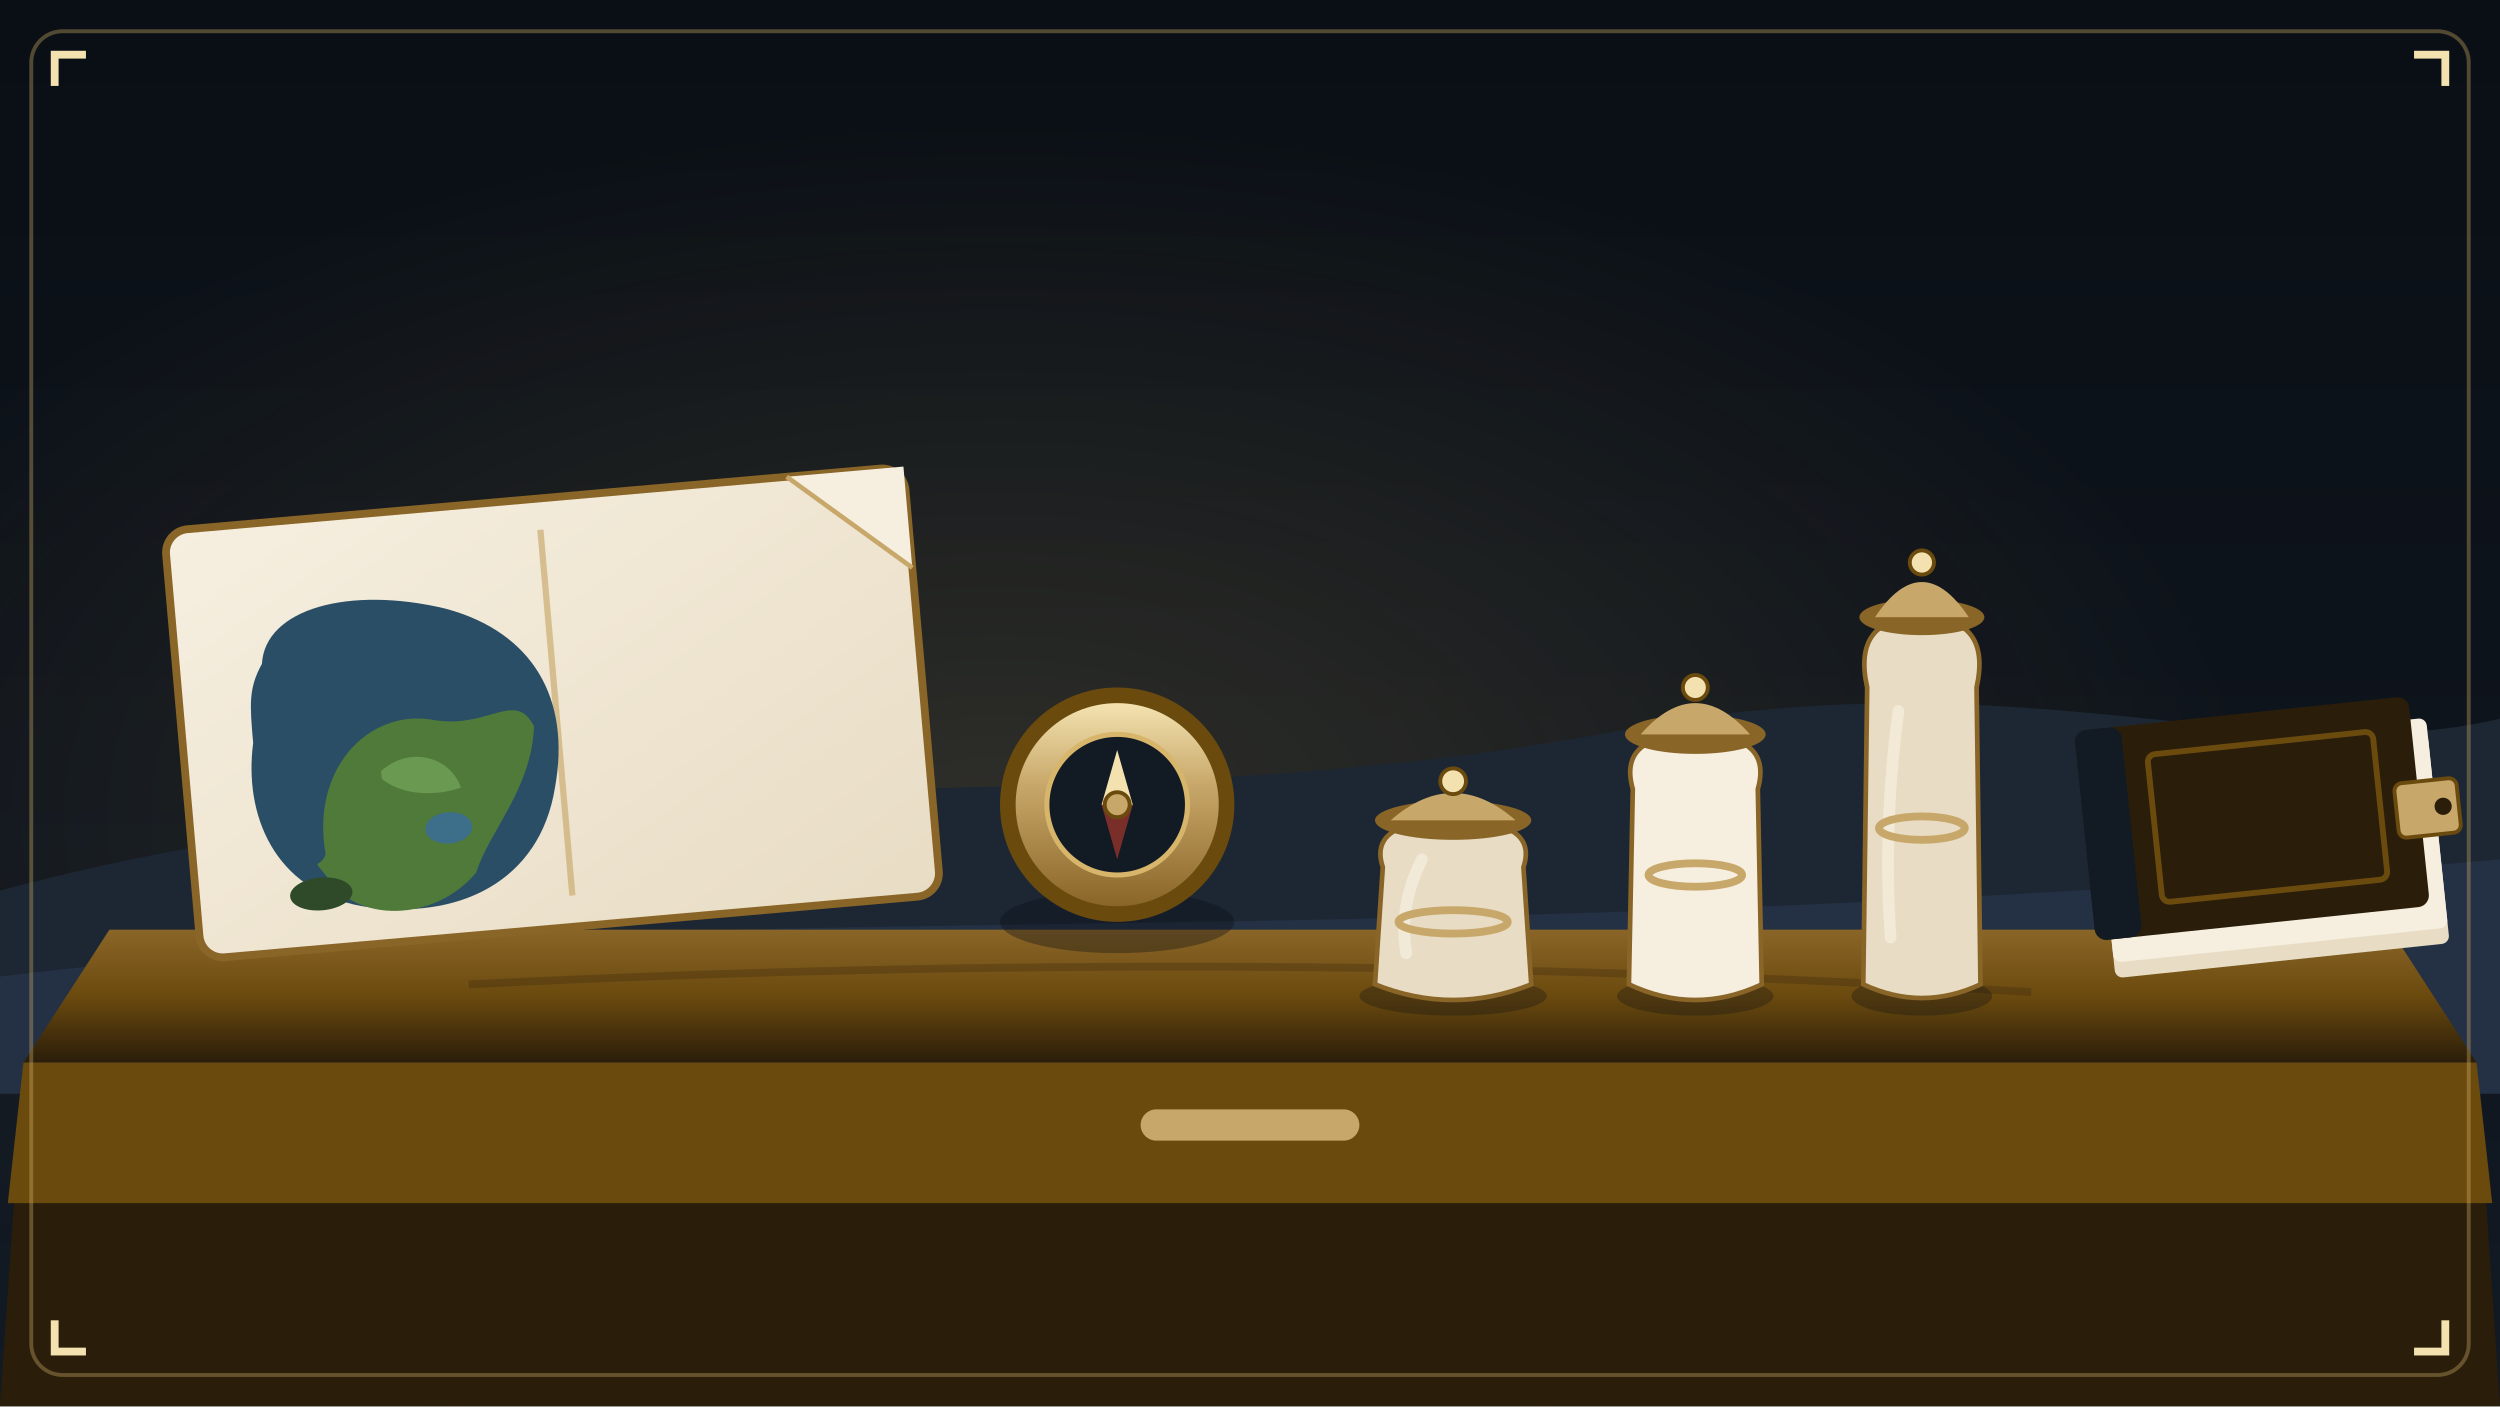
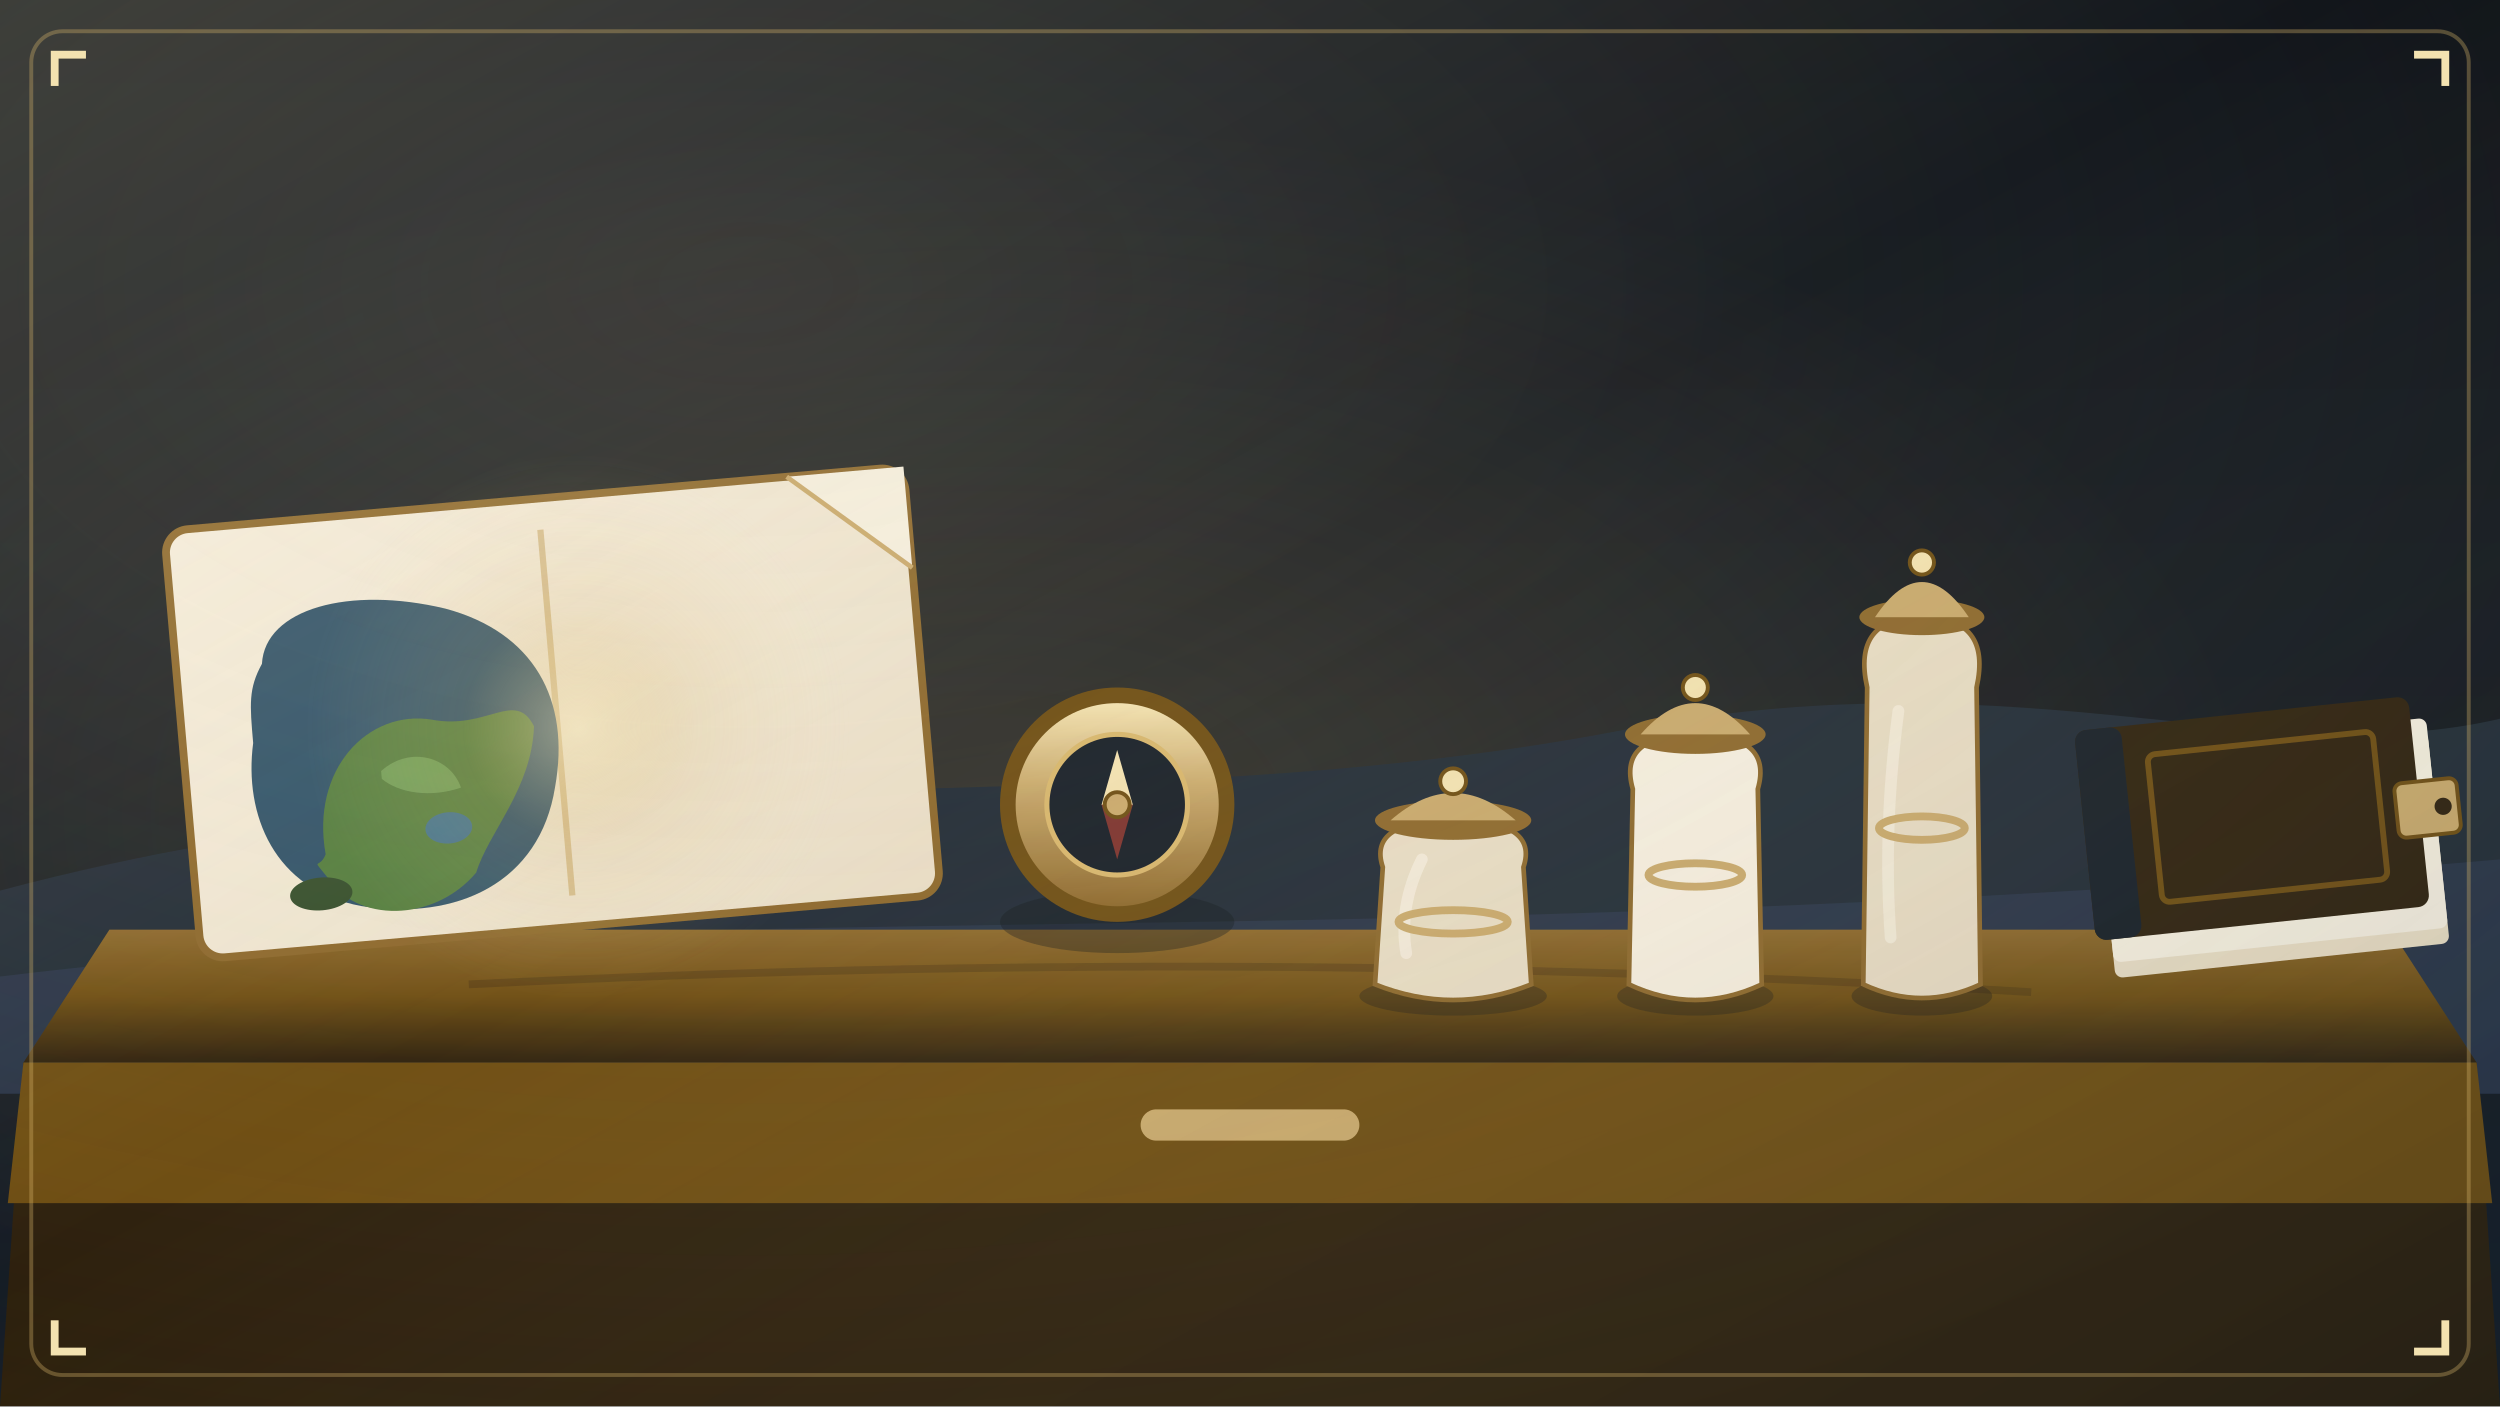
<svg xmlns="http://www.w3.org/2000/svg" viewBox="0 0 640 360" width="640" height="360">
+   <defs id="lq-grade-defs">
+     <linearGradient id="lq-key" x1="0" y1="0" x2="1" y2="1">
+       <stop offset="0" stop-color="#f3e2b0" stop-opacity="0.16" />
+       <stop offset="0.46" stop-color="#f3e2b0" stop-opacity="0" />
+       <stop offset="1" stop-color="#163044" stop-opacity="0.18" />
+     </linearGradient>
+     <radialGradient id="lq-tint" cx="0.3" cy="0.2" r="0.9">
+       <stop offset="0" stop-color="#e8dcc4" stop-opacity="0.13" />
+       <stop offset="1" stop-color="#e8dcc4" stop-opacity="0" />
+     </radialGradient>
+     <radialGradient id="lq-gold" cx="0.5" cy="0.5" r="0.5">
+       <stop offset="0" stop-color="#f3e2b0" stop-opacity="0.5" />
+       <stop offset="0.42" stop-color="#d7b56a" stop-opacity="0.14" />
+       <stop offset="1" stop-color="#f3e2b0" stop-opacity="0" />
+     </radialGradient>
+   </defs>
  <defs>
    <linearGradient id="pg-sky" x1="0" y1="0" x2="0" y2="1">
      <stop offset="0" stop-color="#0a0f15" />
      <stop offset="0.55" stop-color="#0e141c" />
      <stop offset="1" stop-color="#121a24" />
    </linearGradient>
    <linearGradient id="pg-wood" x1="0" y1="0" x2="0" y2="1">
      <stop offset="0" stop-color="#8a6528" />
      <stop offset="0.5" stop-color="#6b4a0e" />
      <stop offset="1" stop-color="#2a1d0a" />
    </linearGradient>
    <linearGradient id="pg-brass" x1="0" y1="0" x2="0" y2="1">
      <stop offset="0" stop-color="#f3e2b0" />
      <stop offset="0.4" stop-color="#c8a86a" />
      <stop offset="1" stop-color="#8a6528" />
    </linearGradient>
    <linearGradient id="pg-paper" x1="0" y1="0" x2="1" y2="1">
      <stop offset="0" stop-color="#f6efe0" />
      <stop offset="1" stop-color="#e8dcc4" />
    </linearGradient>
    <radialGradient id="pg-glow" cx="0.4" cy="0.58" r="0.5">
      <stop offset="0" stop-color="#d7b56a" stop-opacity="0.16" />
      <stop offset="1" stop-color="#d7b56a" stop-opacity="0" />
    </radialGradient>
  </defs>
  <rect width="640" height="360" fill="url(#pg-sky)" />
  <rect width="640" height="360" fill="url(#pg-glow)" />
  <path d="M0 228 C150 188 280 214 420 186 C520 168 580 198 640 184 L640 260 L0 260 Z" fill="#1c2733" />
  <path d="M0 250 C180 228 340 246 640 220 L640 280 L0 280 Z" fill="#243044" />
  <path d="M28 238 H612 L634 272 H6 Z" fill="url(#pg-wood)" />
  <path d="M120 252 Q320 242 520 254" fill="none" stroke="#2a1d0a" stroke-width="2" opacity="0.25" />
  <path d="M6 272 H634 L640 360 H0 Z" fill="#2a1d0a" />
  <path d="M6 272 H634 L638 308 H2 Z" fill="#6b4a0e" />
  <rect x="292" y="284" width="56" height="8" rx="4" fill="#c8a86a" />
  <g transform="translate(42 136) rotate(-5)">
    <rect width="190" height="110" rx="6" fill="url(#pg-paper)" stroke="#8a6528" stroke-width="2" />
    <path d="M96 8 V102" stroke="#c8a86a" stroke-width="1.6" opacity="0.65" />
    <path d="M22 36 C24 22 46 18 70 26 C92 34 100 52 94 74 C88 98 66 106 42 100 C20 94 14 74 18 56 C18 46 18 42 22 36 Z" fill="#2a4e66" />
    <path d="M34 86 C32 64 48 50 64 54 C78 58 86 48 90 58 C88 74 76 84 72 94 C60 106 40 104 34 92 C30 86 32 90 34 86 Z" fill="#4f7a3a" />
    <path d="M50 66 C58 60 68 64 70 72 C62 74 54 72 50 68 Z" fill="#6a9a52" />
    <ellipse cx="66" cy="82" rx="6" ry="4" fill="#3d6e8a" />
    <ellipse cx="32" cy="96" rx="8" ry="4.2" fill="#2f4a28" />
    <path d="M160 0 L190 0 L190 26 Z" fill="#f6efe0" />
    <path d="M160 0 L190 26" fill="none" stroke="#c8a86a" stroke-width="1.2" />
  </g>
  <ellipse cx="286" cy="236" rx="30" ry="8" fill="#0a0f15" opacity="0.35" />
  <circle cx="286" cy="206" r="30" fill="#6b4a0e" />
  <circle cx="286" cy="206" r="26" fill="url(#pg-brass)" />
  <circle cx="286" cy="206" r="18" fill="#121a24" />
  <circle cx="286" cy="206" r="18" fill="none" stroke="#d7b56a" stroke-width="1.3" />
  <path d="M286 192 L290 206 L286 210 L282 206 Z" fill="#f3e2b0" />
  <path d="M286 220 L290 206 L282 206 Z" fill="#7a2e2a" />
  <circle cx="286" cy="206" r="3.2" fill="#c8a86a" stroke="#6b4a0e" stroke-width="1" />
  <g transform="translate(372 252)">
    <ellipse cx="0" cy="3" rx="24" ry="5" fill="#0a0f15" opacity="0.3" />
    <path d="M-20 0 L-18 -30 Q-22 -42 0 -42 Q22 -42 18 -30 L20 0 Q0 8 -20 0 Z" fill="#e8dcc4" stroke="#8a6528" stroke-width="1.2" />
    <path d="M-12 -8 Q-14 -20 -8 -32" fill="none" stroke="#f6efe0" stroke-width="3" stroke-linecap="round" opacity="0.75" />
    <ellipse cx="0" cy="-16" rx="14" ry="3" fill="none" stroke="#c8a86a" stroke-width="2" />
    <ellipse cx="0" cy="-42" rx="20" ry="5" fill="#8a6528" />
    <path d="M-16 -42 Q0 -56 16 -42 Z" fill="#c8a86a" />
    <circle cx="0" cy="-52" r="3.3" fill="#f3e2b0" stroke="#6b4a0e" stroke-width="1" />
  </g>
  <g transform="translate(434 252)">
    <ellipse cx="0" cy="3" rx="20" ry="5" fill="#0a0f15" opacity="0.3" />
    <path d="M-17 0 L-16 -50 Q-20 -64 0 -64 Q20 -64 16 -50 L17 0 Q0 8 -17 0 Z" fill="#f6efe0" stroke="#8a6528" stroke-width="1.2" />
    <path d="M-10 -10 Q-12 -30 -7 -50" fill="none" stroke="#f6efe0" stroke-width="3" stroke-linecap="round" opacity="0.55" />
    <ellipse cx="0" cy="-28" rx="12" ry="3" fill="none" stroke="#c8a86a" stroke-width="2" />
    <ellipse cx="0" cy="-64" rx="18" ry="5" fill="#8a6528" />
    <path d="M-14 -64 Q0 -80 14 -64 Z" fill="#c8a86a" />
    <circle cx="0" cy="-76" r="3.2" fill="#f3e2b0" stroke="#6b4a0e" stroke-width="1" />
  </g>
  <g transform="translate(492 252)">
    <ellipse cx="0" cy="3" rx="18" ry="5" fill="#0a0f15" opacity="0.3" />
    <path d="M-15 0 L-14 -76 Q-18 -94 0 -94 Q18 -94 14 -76 L15 0 Q0 7 -15 0 Z" fill="#e8dcc4" stroke="#8a6528" stroke-width="1.2" />
    <path d="M-8 -12 Q-10 -40 -6 -70" fill="none" stroke="#f6efe0" stroke-width="3" stroke-linecap="round" opacity="0.7" />
    <ellipse cx="0" cy="-40" rx="11" ry="3" fill="none" stroke="#c8a86a" stroke-width="2" />
    <ellipse cx="0" cy="-94" rx="16" ry="4.6" fill="#8a6528" />
    <path d="M-12 -94 Q0 -112 12 -94 Z" fill="#c8a86a" />
    <circle cx="0" cy="-108" r="3.1" fill="#f3e2b0" stroke="#6b4a0e" stroke-width="1" />
  </g>
  <g transform="translate(582 214) rotate(-6)">
    <rect x="-44" y="-22" width="86" height="54" rx="2" fill="#e8dcc4" />
    <rect x="-44" y="-26" width="86" height="54" rx="2" fill="#f6efe0" />
    <rect x="-48" y="-32" width="86" height="54" rx="3" fill="#2a1d0a" />
    <rect x="-48" y="-32" width="12" height="54" rx="3" fill="#121a24" />
    <rect x="-30" y="-24" width="58" height="38" rx="2" fill="none" stroke="#6b4a0e" stroke-width="1.5" />
    <rect x="32" y="-10" width="16" height="14" rx="2" fill="#c8a86a" stroke="#6b4a0e" stroke-width="1" />
    <circle cx="44" cy="-3" r="2.2" fill="#2a1d0a" />
  </g>
+   <g id="lq-grade" pointer-events="none">
+     <rect width="640" height="360" fill="url(#lq-key)" />
+     <rect width="640" height="360" fill="url(#lq-tint)" />
+     <circle cx="148" cy="186" r="70" fill="url(#lq-gold)" />
+   </g>
  <rect x="8" y="8" width="624" height="344" rx="8" fill="none" stroke="#d7b56a" stroke-width="1" opacity="0.35" />
  <g fill="none" stroke="#f3e2b0" stroke-width="2" stroke-linecap="butt" stroke-linejoin="miter">
    <path d="M14 22 V14 H22" />
    <path d="M618 14 H626 V22" />
    <path d="M22 346 H14 V338" />
    <path d="M618 346 H626 V338" />
  </g>
</svg>
